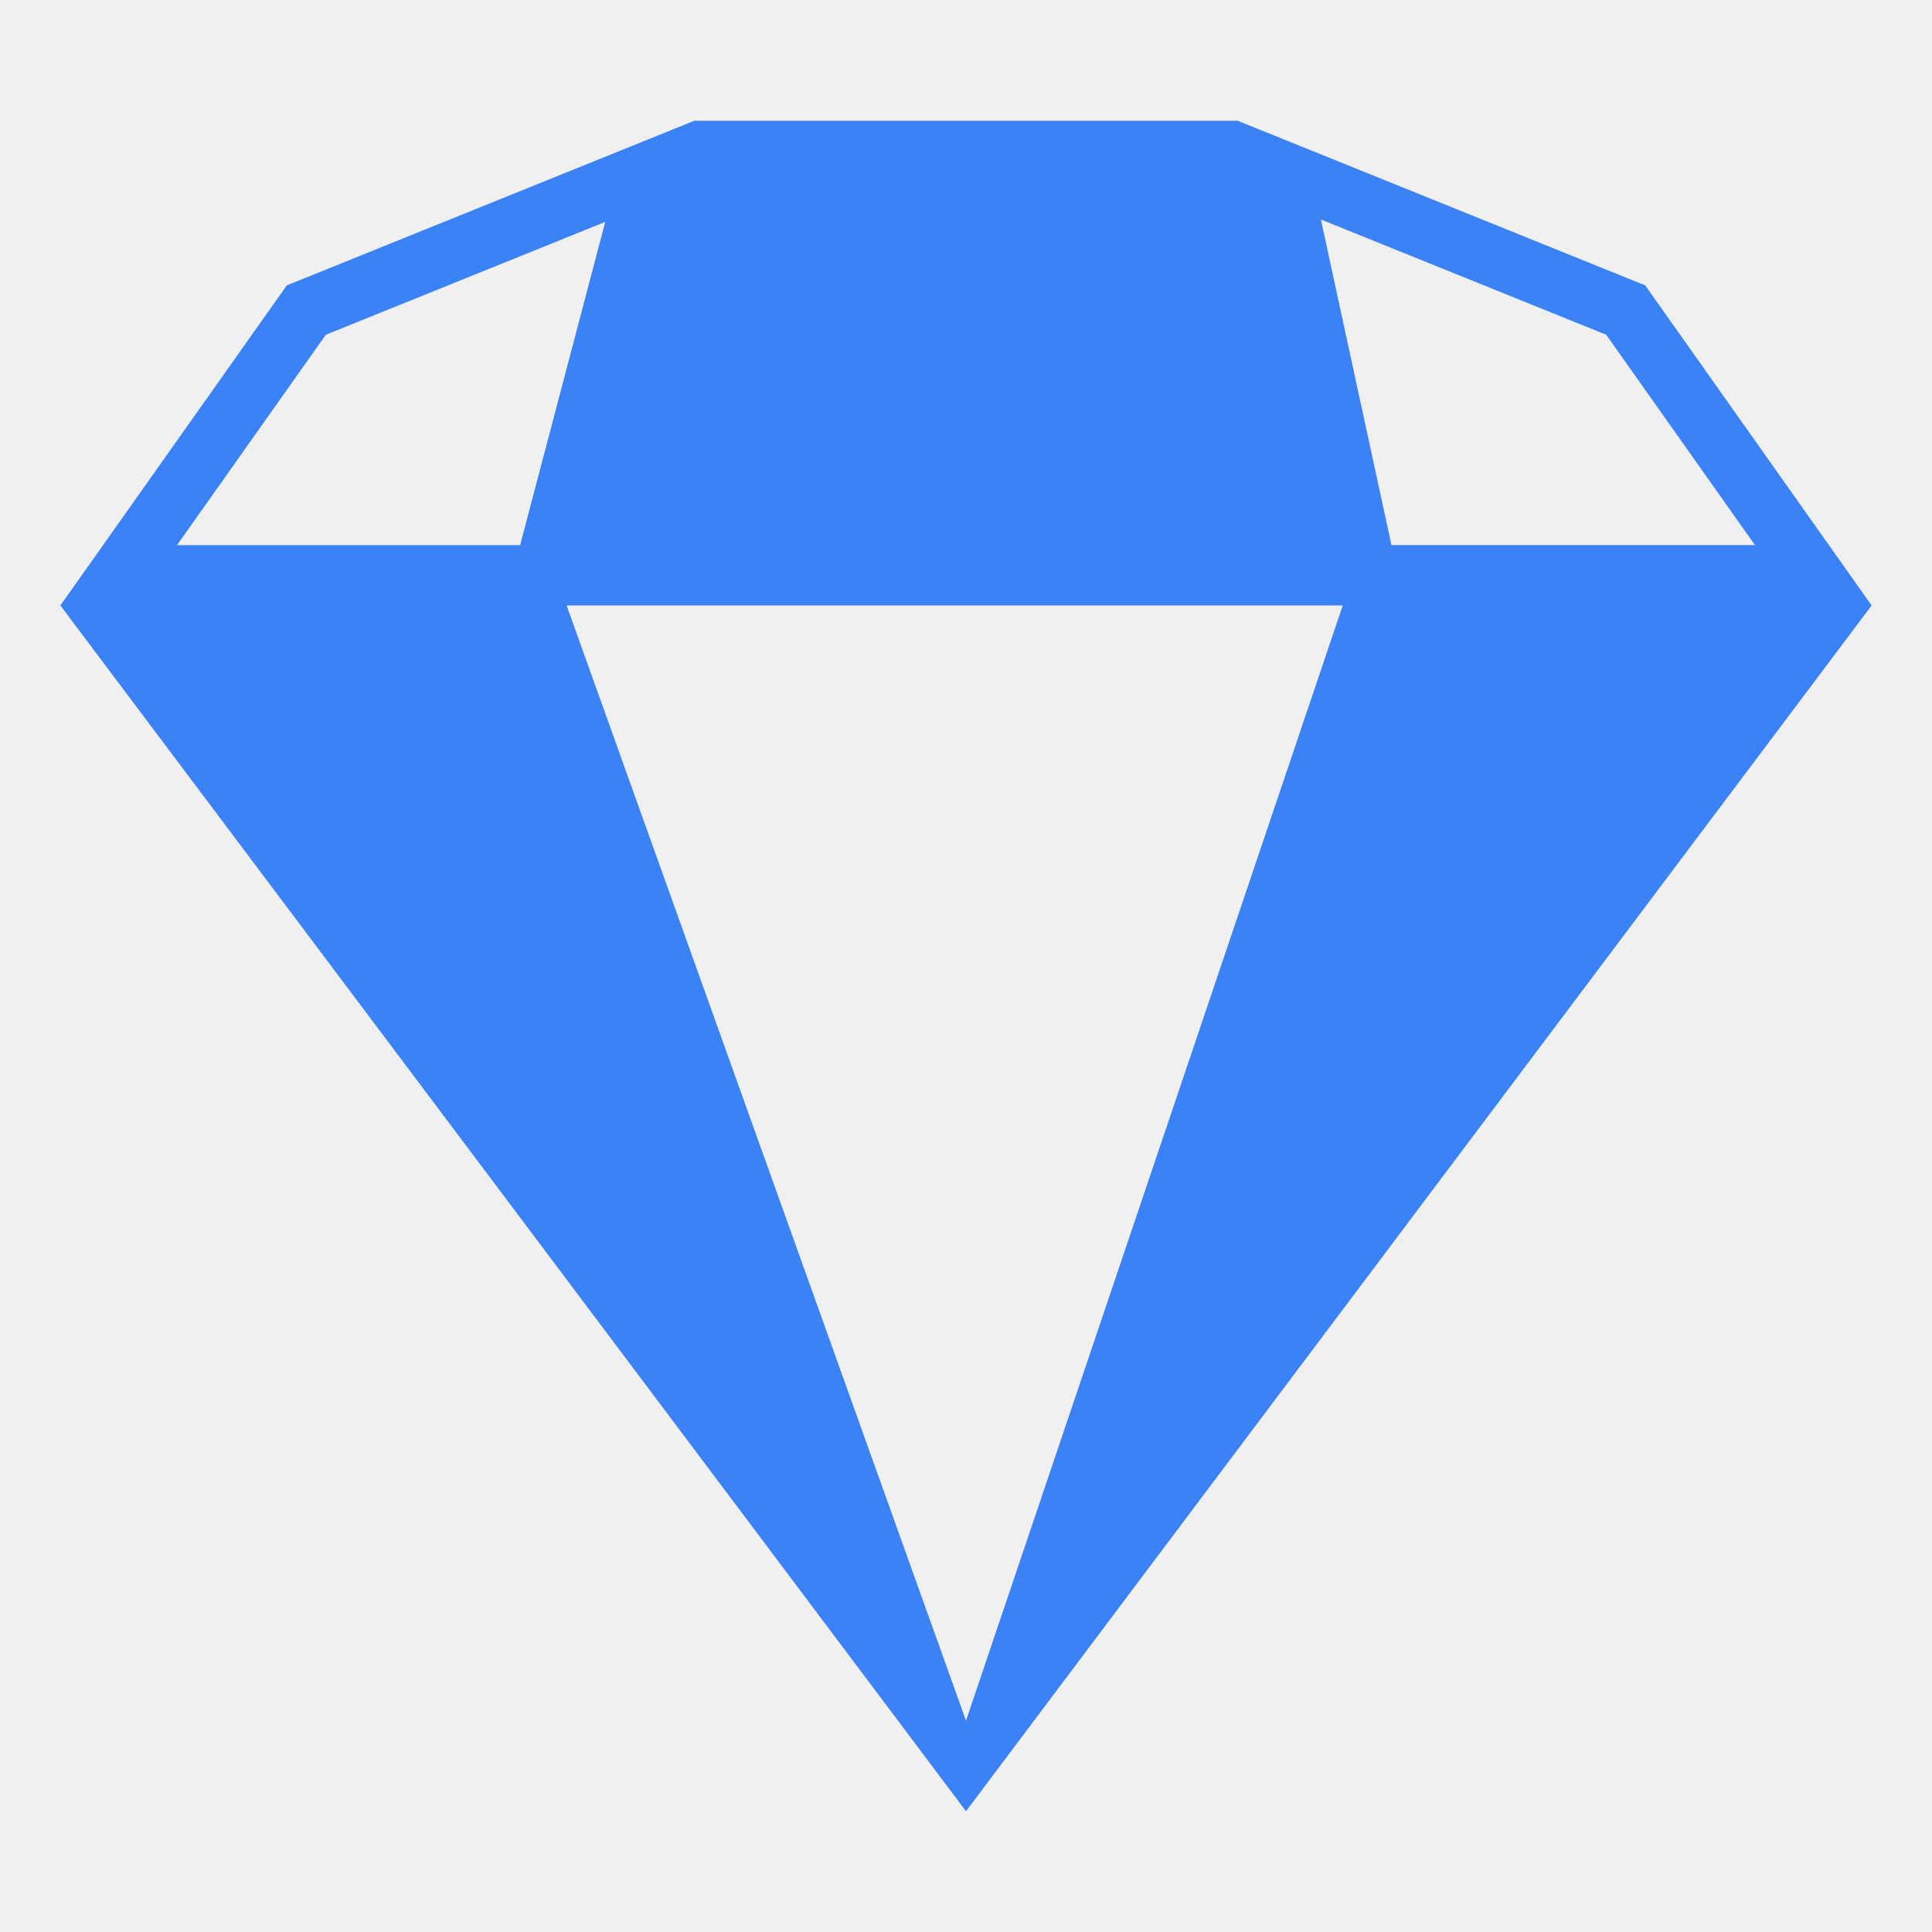
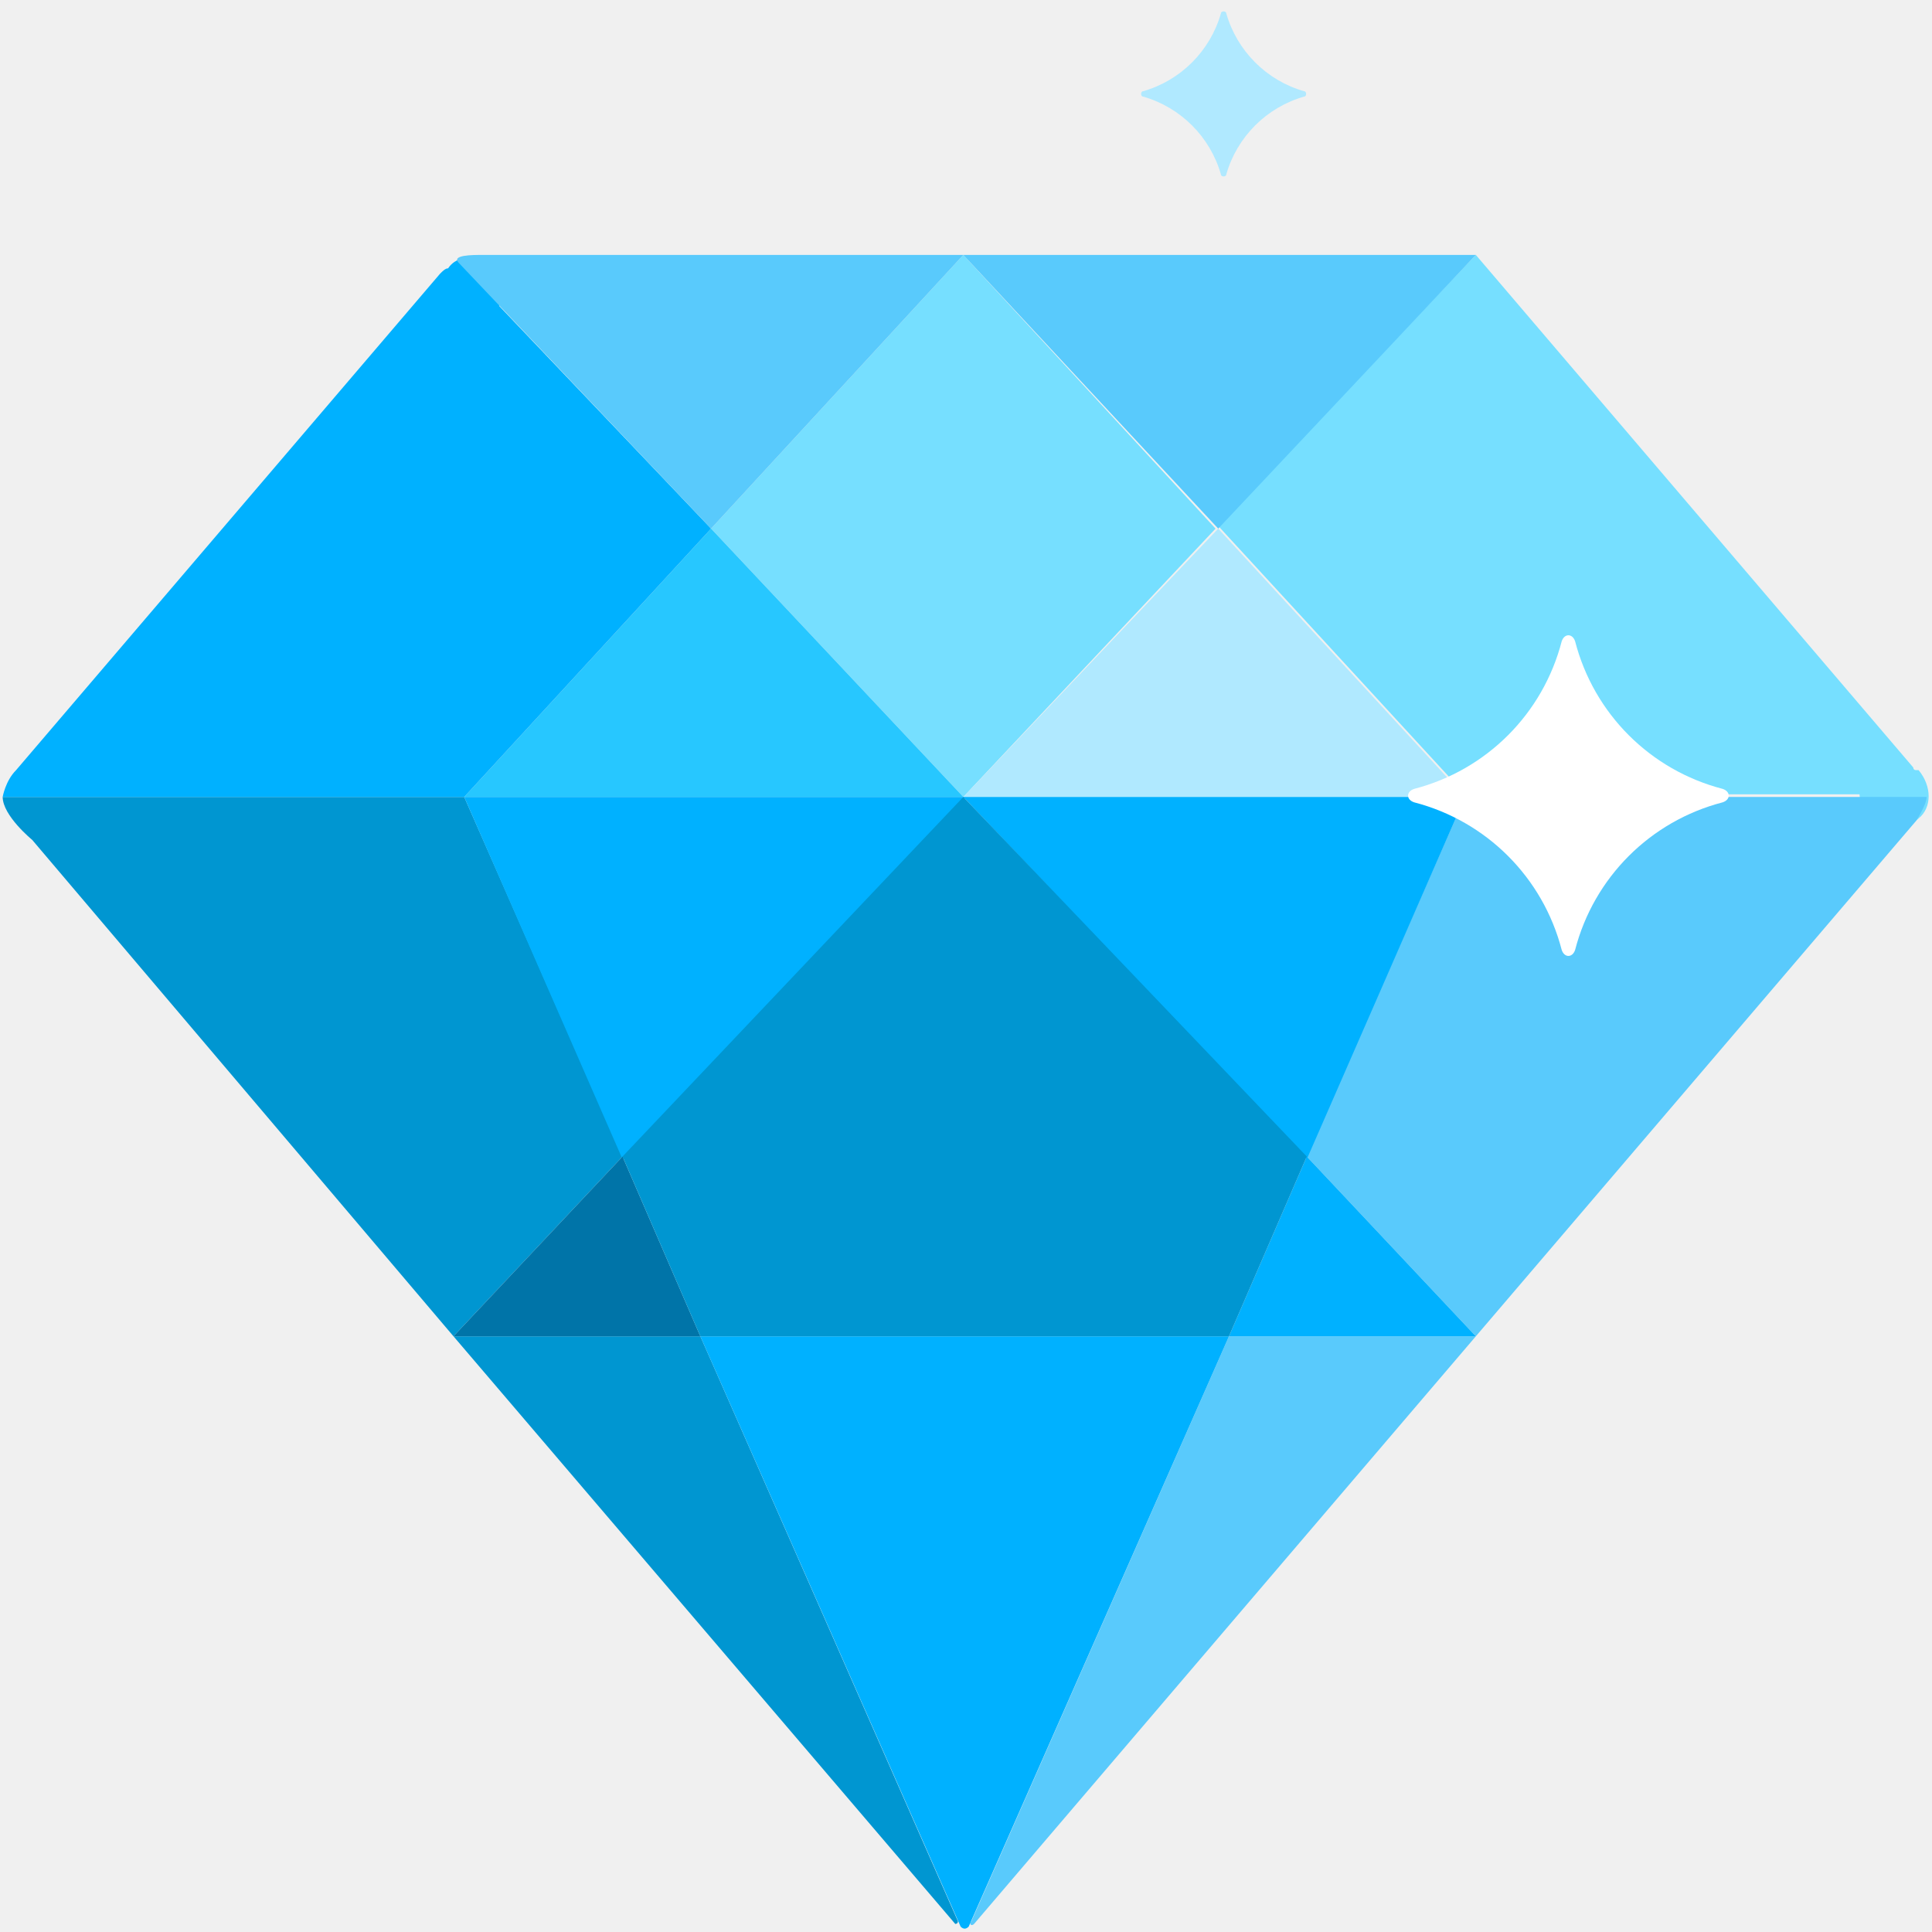
- <svg xmlns="http://www.w3.org/2000/svg" viewBox="0 0 64 64" aria-hidden="true" role="img" class="iconify iconify--emojione-monotone" preserveAspectRatio="xMidYMid meet" fill="#3b82f6">
+ <svg xmlns="http://www.w3.org/2000/svg" viewBox="0 0 72 72" aria-hidden="true" role="img" class="iconify iconify--fxemoji" preserveAspectRatio="xMidYMid meet" fill="#000000">
  <g id="SVGRepo_bgCarrier" stroke-width="0" />
  <g id="SVGRepo_tracerCarrier" stroke-linecap="round" stroke-linejoin="round" />
  <g id="SVGRepo_iconCarrier">
-     <path d="M54.5 9.454L41 4H23L9.5 9.454L2 20.057L32 60l30-39.943l-7.5-10.603zM5.865 18.057l4.929-6.968L20.05 7.35l-2.82 10.708H5.865zM32 57L18.77 20.057h25.71L32 57zM43.756 7.271l9.451 3.818l4.928 6.968H46.094L43.756 7.271z" fill="#3b82f6" />
+     <path fill="#0096D1" d="M26.1 49.8l9.6 21.8c0 .1-.1.1-.1.1L16.9 49.8h9.2zm-8.8-20.1H.1c0 .7 1.1 1.6 1.1 1.6l15.7 18.5l6.3-6.7l-5.9-13.4z" />
+     <path fill="#76DFFF" d="M71.5 30.5c-.5.5-1.3.5-1.8 0c-.2-.2-.4-.6-.4-.9H54.6l-9.2-10L55 9.5l16.3 19.1s0 .1.1.1h.1c.5.6.5 1.4 0 1.8zm-35.6-.8l9.4-10l-9.4-10.2l-9.4 10.2l9.4 10z" />
+     <path fill="#59CAFC" d="M36.3 71.7c-.1.1-.2 0-.1-.1l9.6-21.8H55L36.3 71.7zm12.4-28.6l6.3 6.7l16.4-19.2s.4-.6.4-.9H54.6l-5.9 13.4z" />
+     <path fill="#27C7FF" d="M26.5 19.7l-9.2 10h18.6z" />
+     <path fill="#B0E9FF" d="M45.4 19.7l-9.5 10h18.7z" />
+     <path fill="#00B1FF" d="M26.5 19.7l-9.2 10H.1s.1-.6.5-1l15.8-18.5c.1-.1.2-.2.3-.2c.2-.3.5-.4.9-.4c.7 0 1.2.6 1.2 1.2c0 .2-.1.4-.2.6l7.9 8.3zm9.4 10l12.8 13.5l5.9-13.5H35.9zm-18.6 0l5.9 13.5L36 29.7H17.3zm8.8 20.1l9.7 22c.1.1.2.1.3 0l9.7-22H26.1zm22.6-6.7l-2.9 6.7H55l-6.3-6.7z" />
+     <path fill="#59CAFC" d="M45.4 19.7L35.9 9.5H55l-9.6 10.2zM35.9 9.5H18c-.4 0-1.2 0-.9.3l9.4 9.9l9.4-10.2z" />
+     <path fill="#0074A8" d="M23.2 43.1l-6.3 6.7h9.2z" />
+     <path fill="#0096D1" d="M23.2 43.1l2.9 6.7h19.7l2.9-6.7l-12.8-13.4z" />
+     <path fill="#FFF" d="M52.7 29.9c2.7.7 4.8 2.8 5.5 5.5c.1.3.4.3.5 0c.7-2.7 2.8-4.8 5.5-5.5c.3-.1.3-.4 0-.5c-2.7-.7-4.8-2.8-5.5-5.5c-.1-.3-.4-.3-.5 0c-.7 2.7-2.8 4.8-5.5 5.5c-.3.1-.3.4 0 .5z" />
+     <path fill="#B0E9FF" d="M42.6 3.6c1.4.4 2.5 1.5 2.9 2.9c0 .1.2.1.2 0c.4-1.4 1.5-2.5 2.9-2.9c.1 0 .1-.2 0-.2c-1.4-.4-2.5-1.5-2.9-2.9c0-.1-.2-.1-.2 0c-.4 1.4-1.5 2.5-2.9 2.9c-.1 0-.1.2 0 .2z" />
  </g>
</svg>
